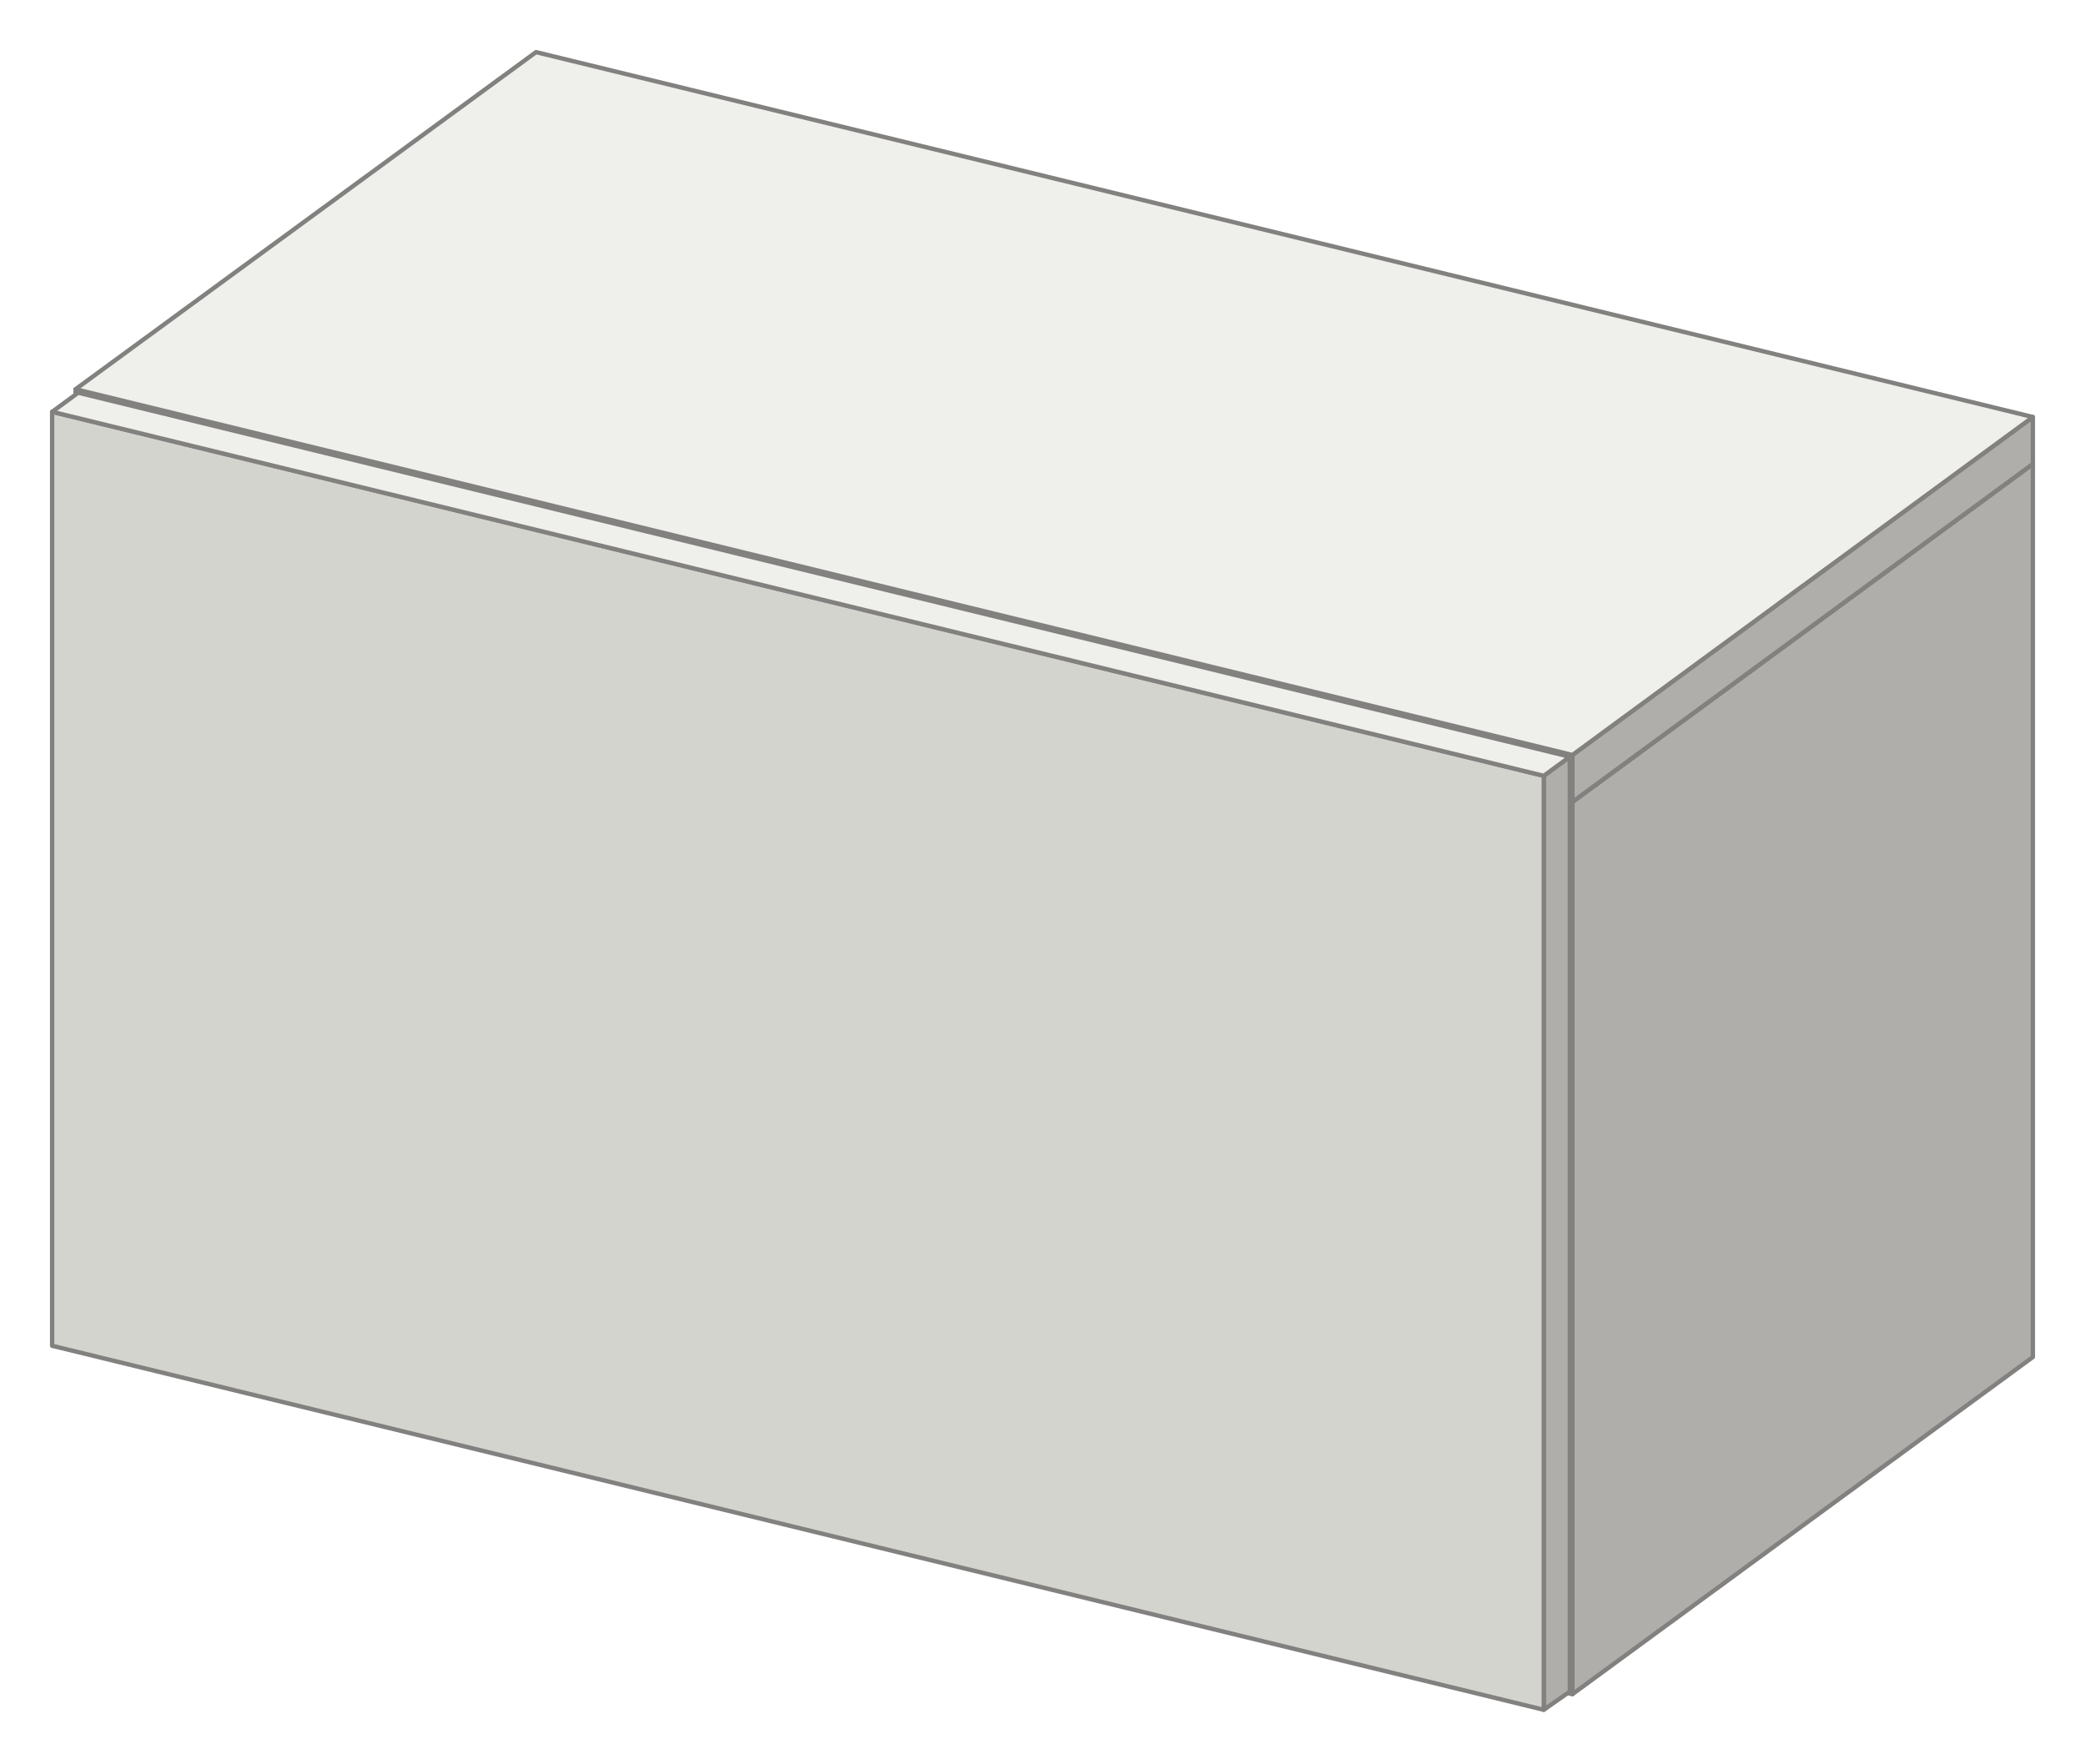
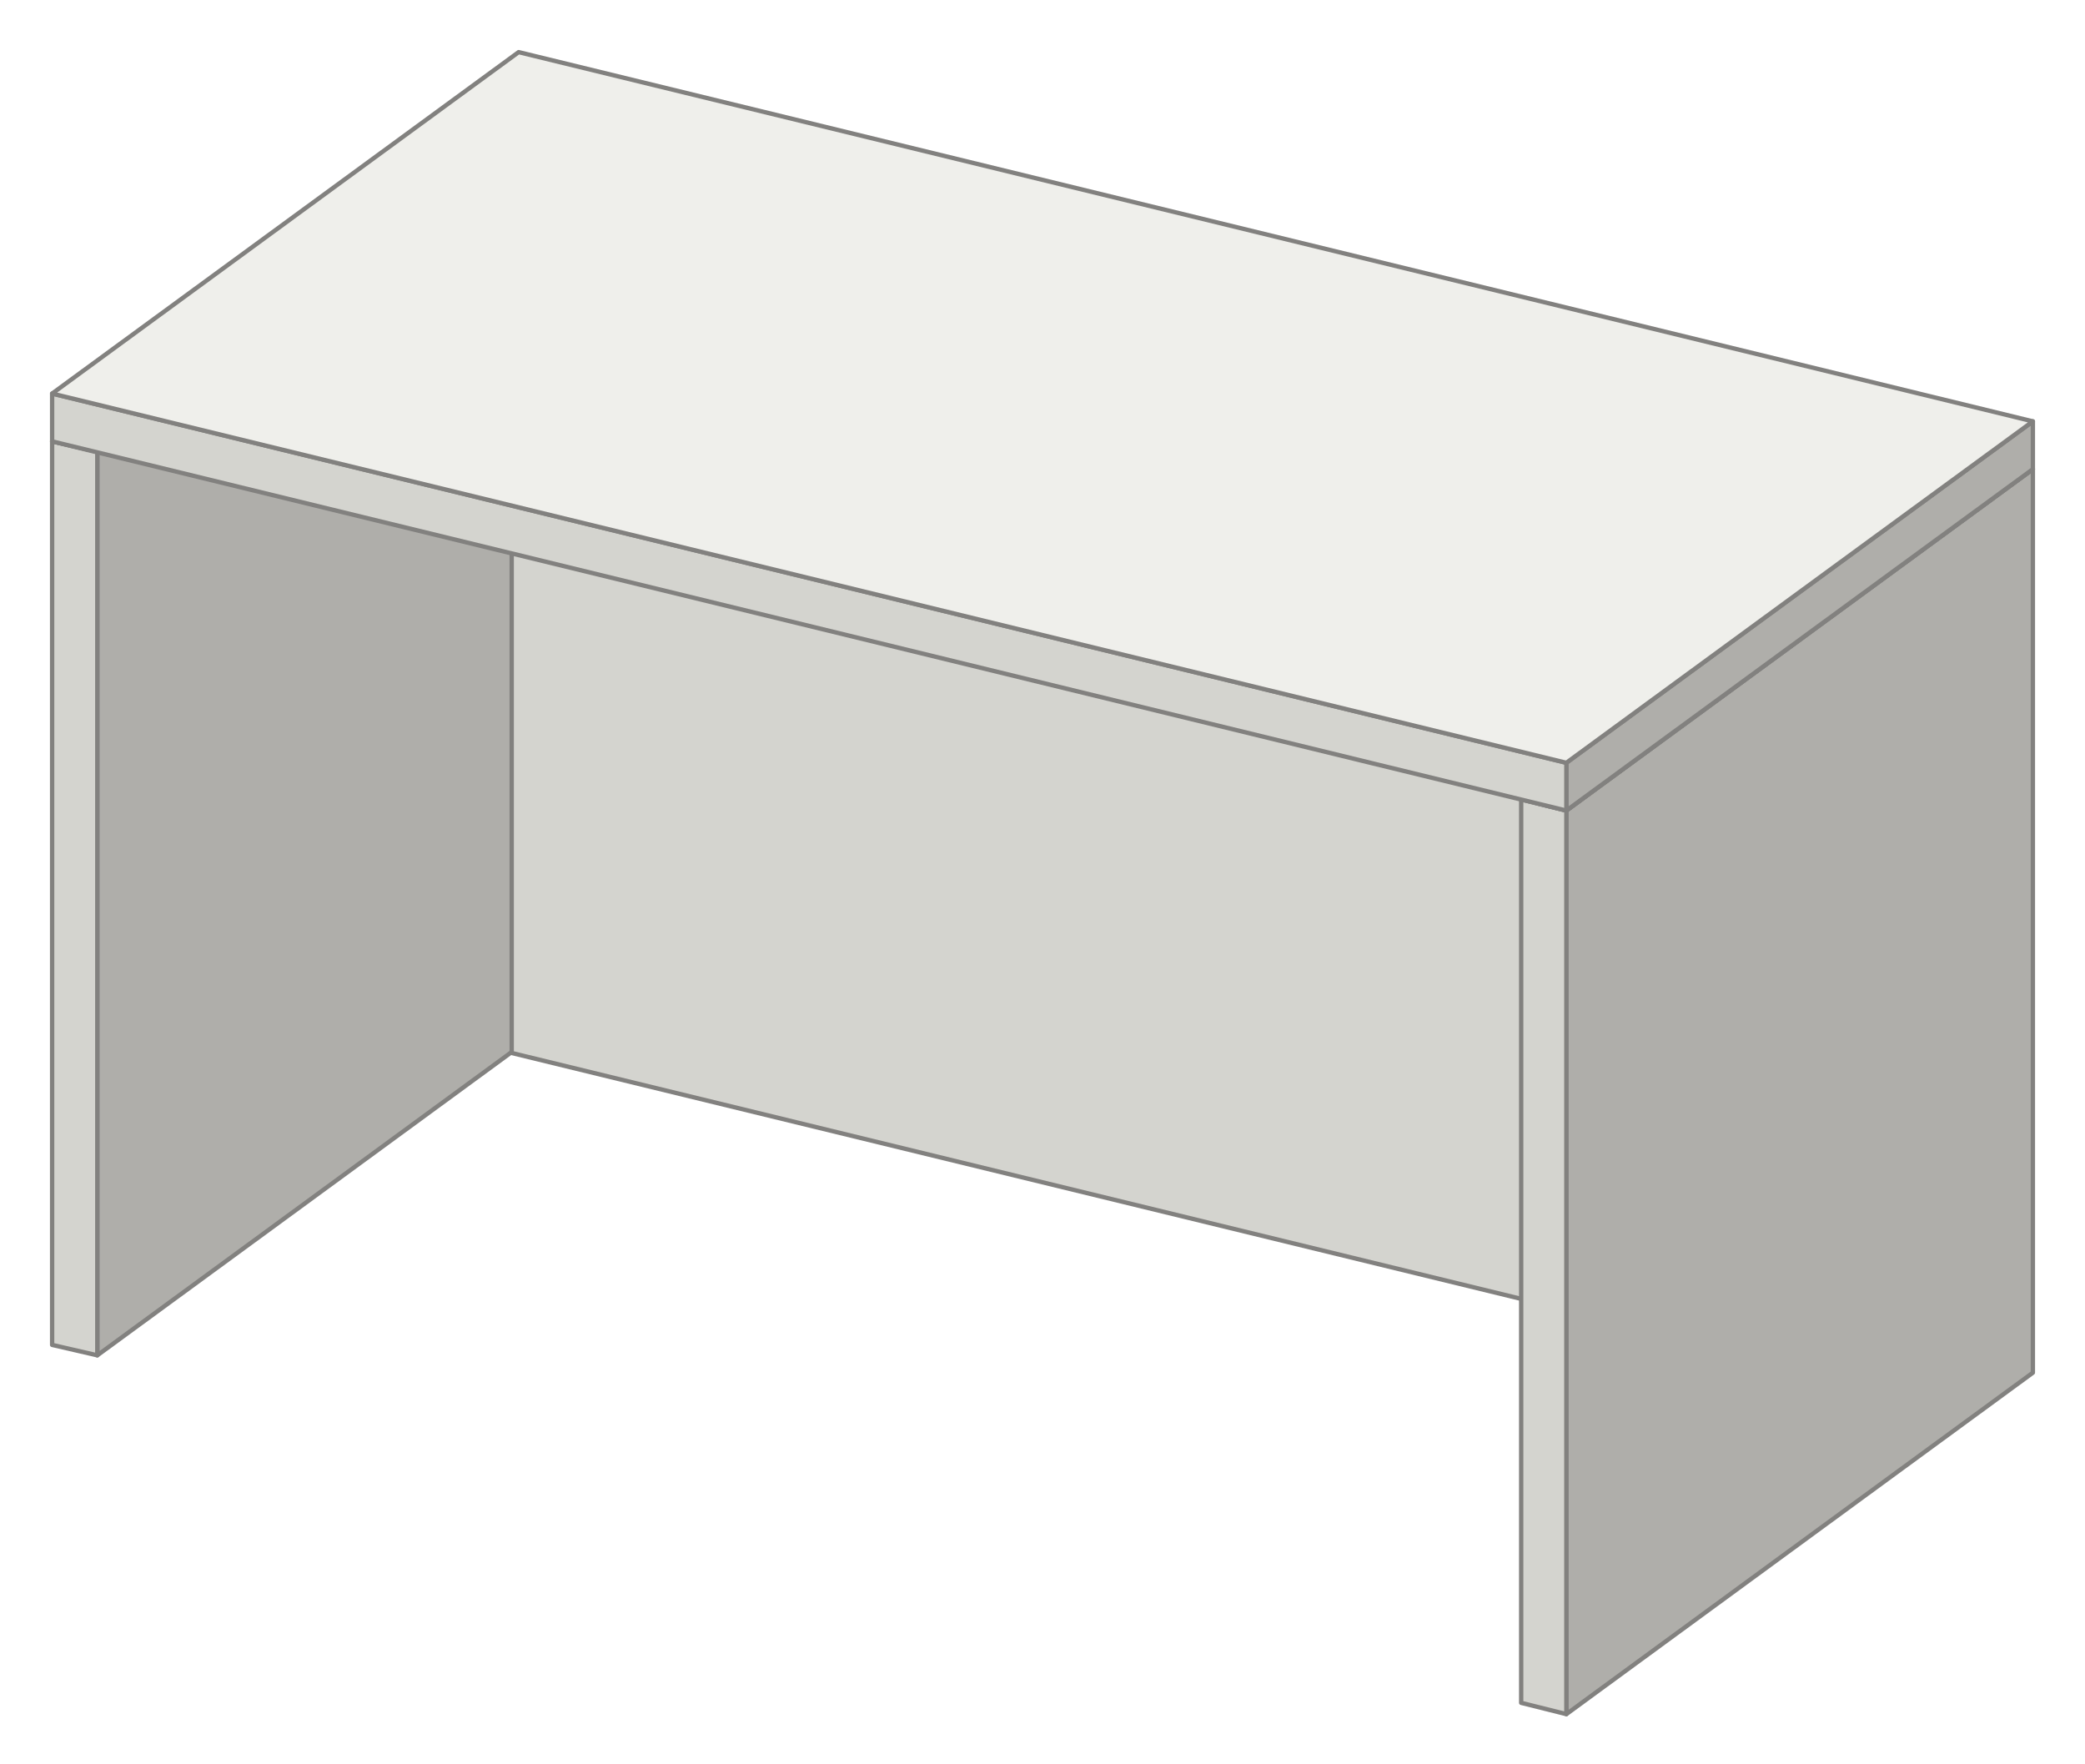
<svg xmlns="http://www.w3.org/2000/svg" viewBox="0 0 240 203" width="240" height="203" stroke-width="0.5" stroke-linejoin="round">
-   <path d="M13.9,154.3L66.9,115.4L66.9,12.7L13.9,51.5Z" fill="#afaeaa" stroke="#82817f" />
-   <path d="M8.7,153L13.9,154.3L13.9,51.5L8.7,50.2Z" fill="#d4d4cf" stroke="#82817f" />
-   <path d="M8.7,50.2L13.9,51.5L66.9,12.7L61.7,11.4Z" fill="#efefeb" stroke="#82817f" />
-   <path d="M222.9,159.3L225.8,157.1L225.8,54.4L222.9,56.5Z" fill="#afaeaa" stroke="#82817f" />
-   <path d="M60.9,119.8L222.9,159.3L222.9,56.5L60.9,17Z" fill="#d4d4cf" stroke="#82817f" />
-   <path d="M60.9,17L222.9,56.5L225.8,54.4L63.9,14.9Z" fill="#efefeb" stroke="#82817f" />
-   <path d="M181,195L234,156.2L234,53.4L181,92.3Z" fill="#afaeaa" stroke="#82817f" />
-   <path d="M175.8,193.8L181,195L181,92.3L175.8,91Z" fill="#d4d4cf" stroke="#82817f" />
-   <path d="M175.8,91L181,92.3L234,53.4L228.8,52.2Z" fill="#efefeb" stroke="#82817f" />
-   <path d="M181,92.3L234,53.4L234,48L181,86.9Z" fill="#afaeaa" stroke="#82817f" />
-   <path d="M8.7,50.2L181,92.3L181,86.9L8.7,44.8Z" fill="#d4d4cf" stroke="#82817f" />
-   <path d="M8.7,44.8L181,86.9L234,48L61.7,6Z" fill="#efefeb" stroke="#82817f" />
-   <path d="M177.7,196.8L180.7,194.7L180.7,87.1L177.7,89.3Z" fill="#afaeaa" stroke="#82817f" />
-   <path d="M6,154.9L177.7,196.8L177.7,89.3L6,47.4Z" fill="#d4d4cf" stroke="#82817f" />
-   <path d="M6,47.4L177.7,89.3L180.7,87.1L9,45.2Z" fill="#efefeb" stroke="#82817f" />
+   <path d="M11.2,156L64.9,116.7L64.9,12.7L11.2,52Z" fill="#afaeaa" stroke="#82817f" />
+   <path d="M6,154.8L11.2,156L11.2,52L6,50.8Z" fill="#d4d4cf" stroke="#82817f" />
+   <path d="M6,50.8L11.2,52L64.9,12.7L59.7,11.5Z" fill="#efefeb" stroke="#82817f" />
+   <path d="M222.7,161.1L225.8,158.9L225.8,54.9L222.7,57.2Z" fill="#afaeaa" stroke="#82817f" />
+   <path d="M58.9,121.2L222.7,161.1L222.7,57.2L58.9,17.2Z" fill="#d4d4cf" stroke="#82817f" />
+   <path d="M58.9,17.2L222.7,57.2L225.8,54.9L61.9,15Z" fill="#efefeb" stroke="#82817f" />
+   <path d="M180.3,197.3L234,158L234,54L180.3,93.3Z" fill="#afaeaa" stroke="#82817f" />
+   <path d="M175.1,196L180.3,197.3L180.3,93.3L175.1,92Z" fill="#d4d4cf" stroke="#82817f" />
+   <path d="M175.1,92L180.3,93.3L234,54L228.8,52.7Z" fill="#efefeb" stroke="#82817f" />
+   <path d="M180.3,93.3L234,54L234,48.5L180.3,87.8Z" fill="#afaeaa" stroke="#82817f" />
+   <path d="M6,50.8L180.3,93.3L180.3,87.8L6,45.3Z" fill="#d4d4cf" stroke="#82817f" />
+   <path d="M6,45.3L180.3,87.8L234,48.5L59.7,6Z" fill="#efefeb" stroke="#82817f" />
</svg>
